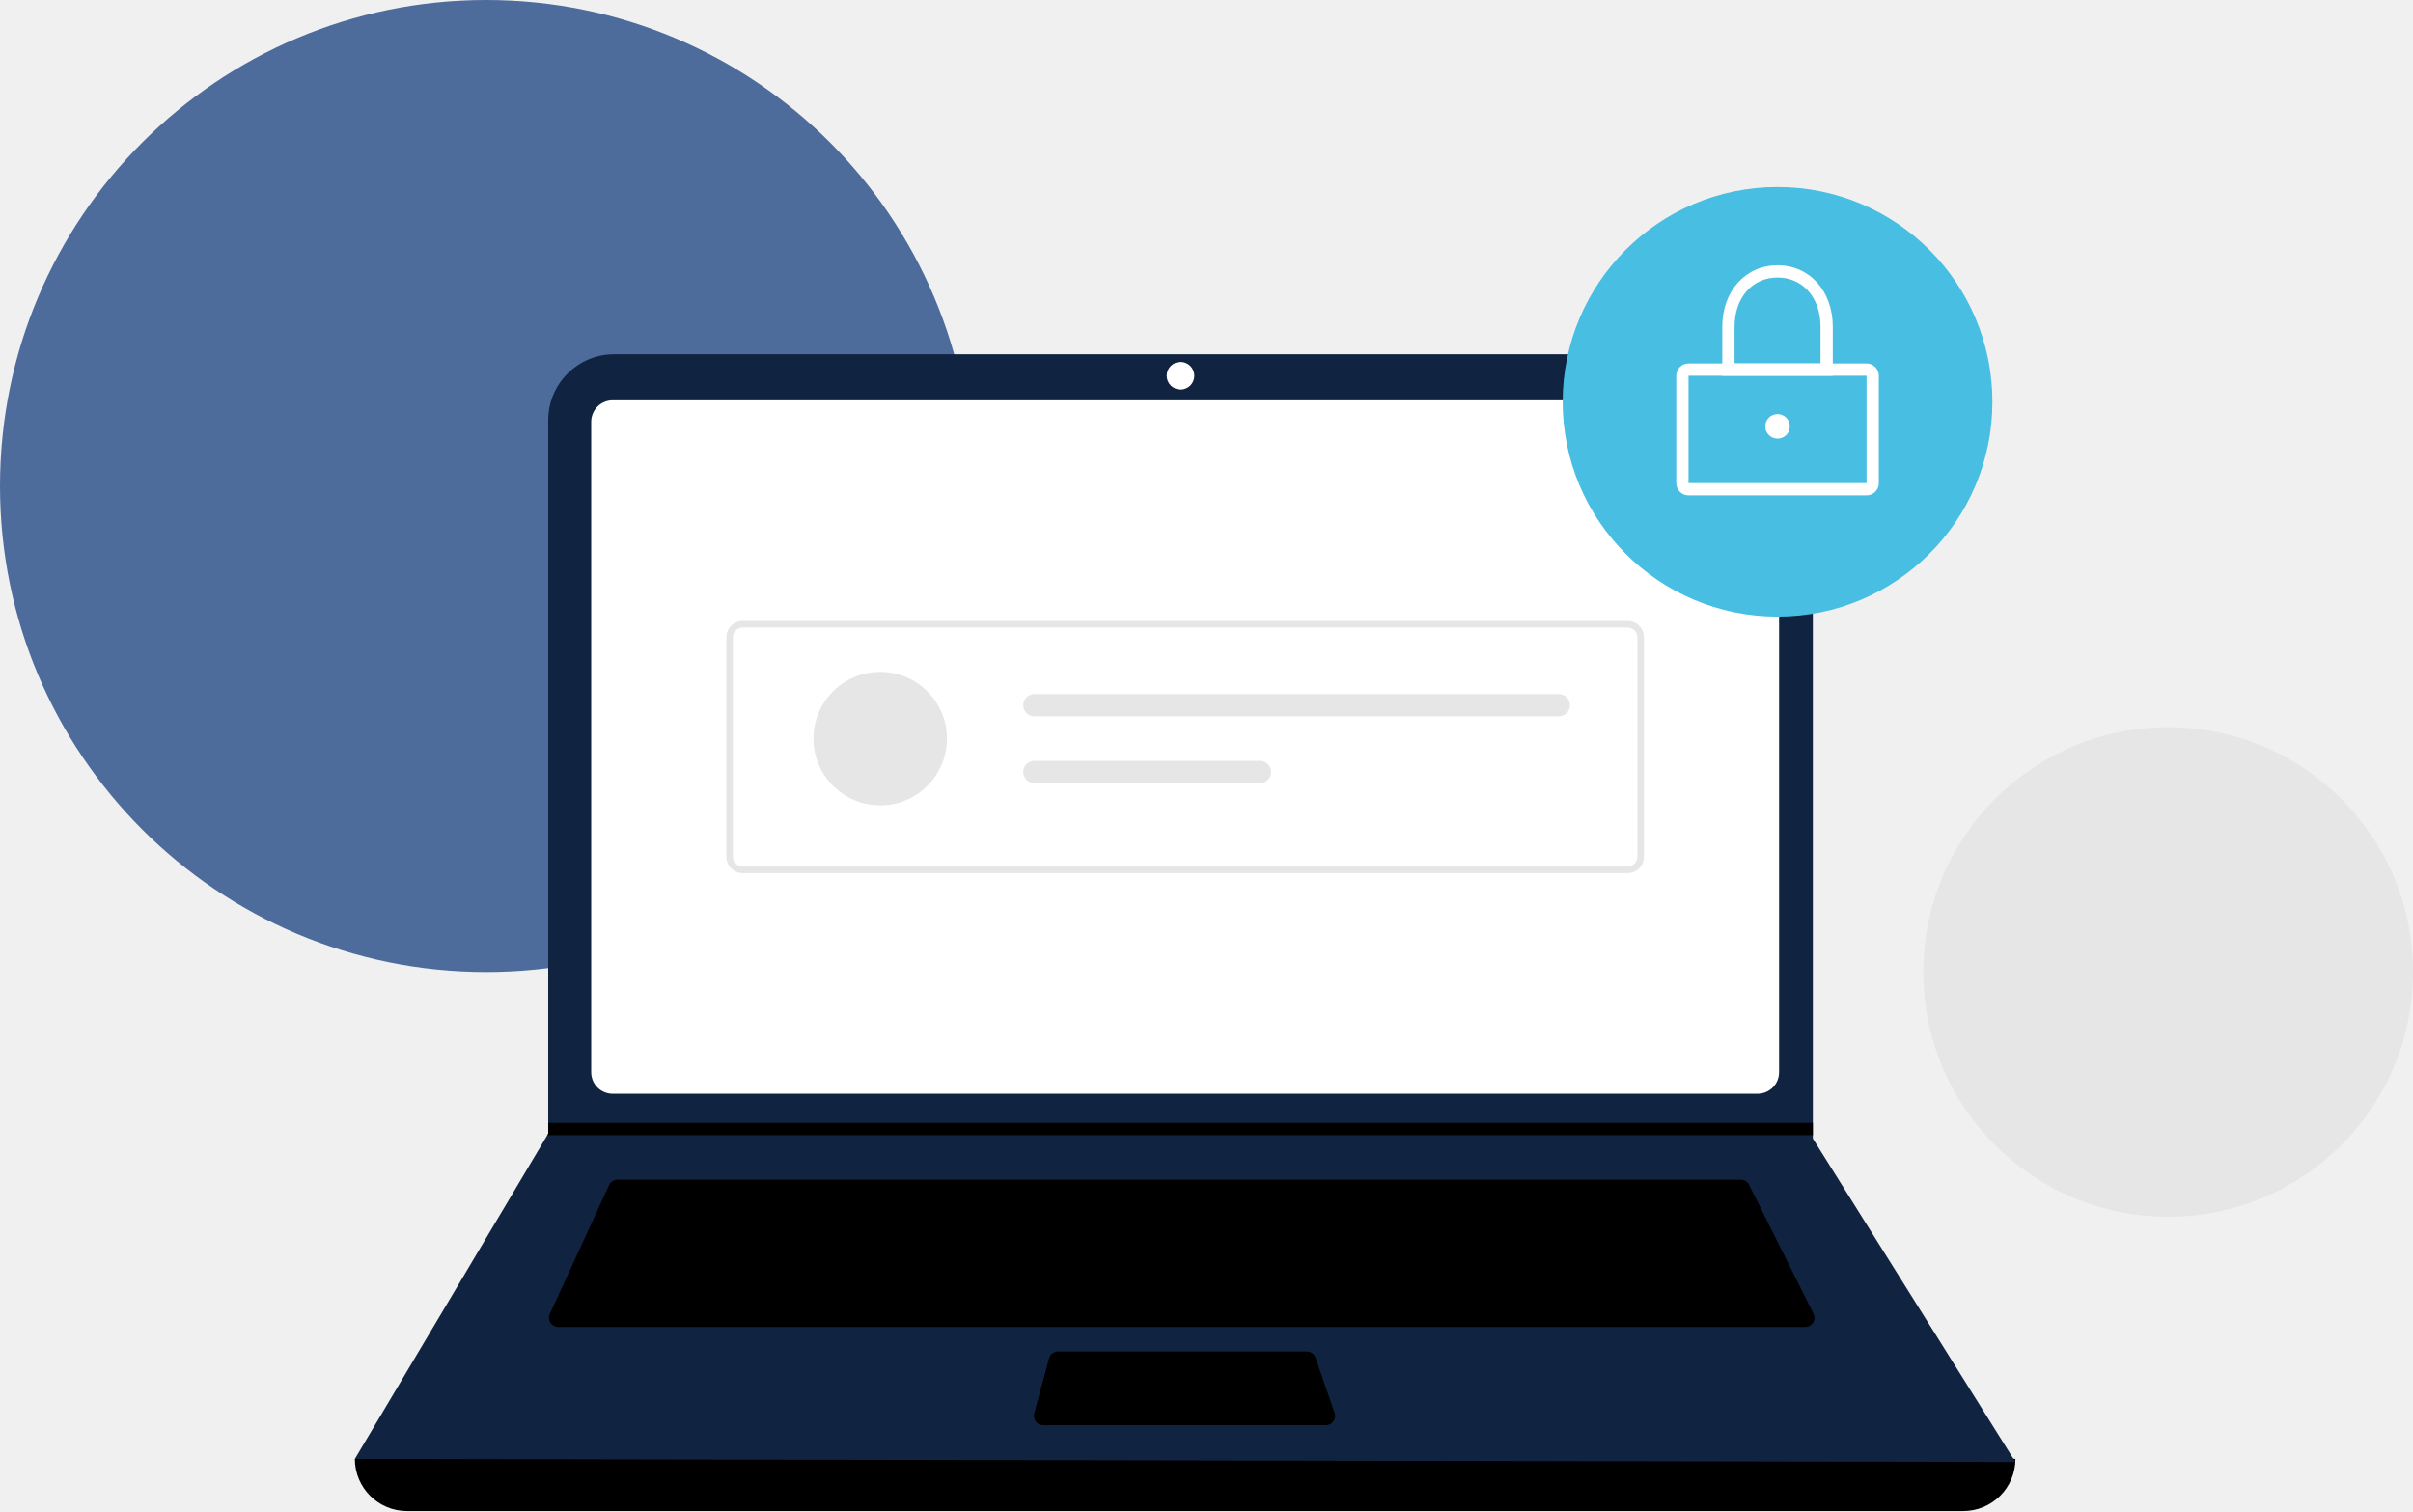
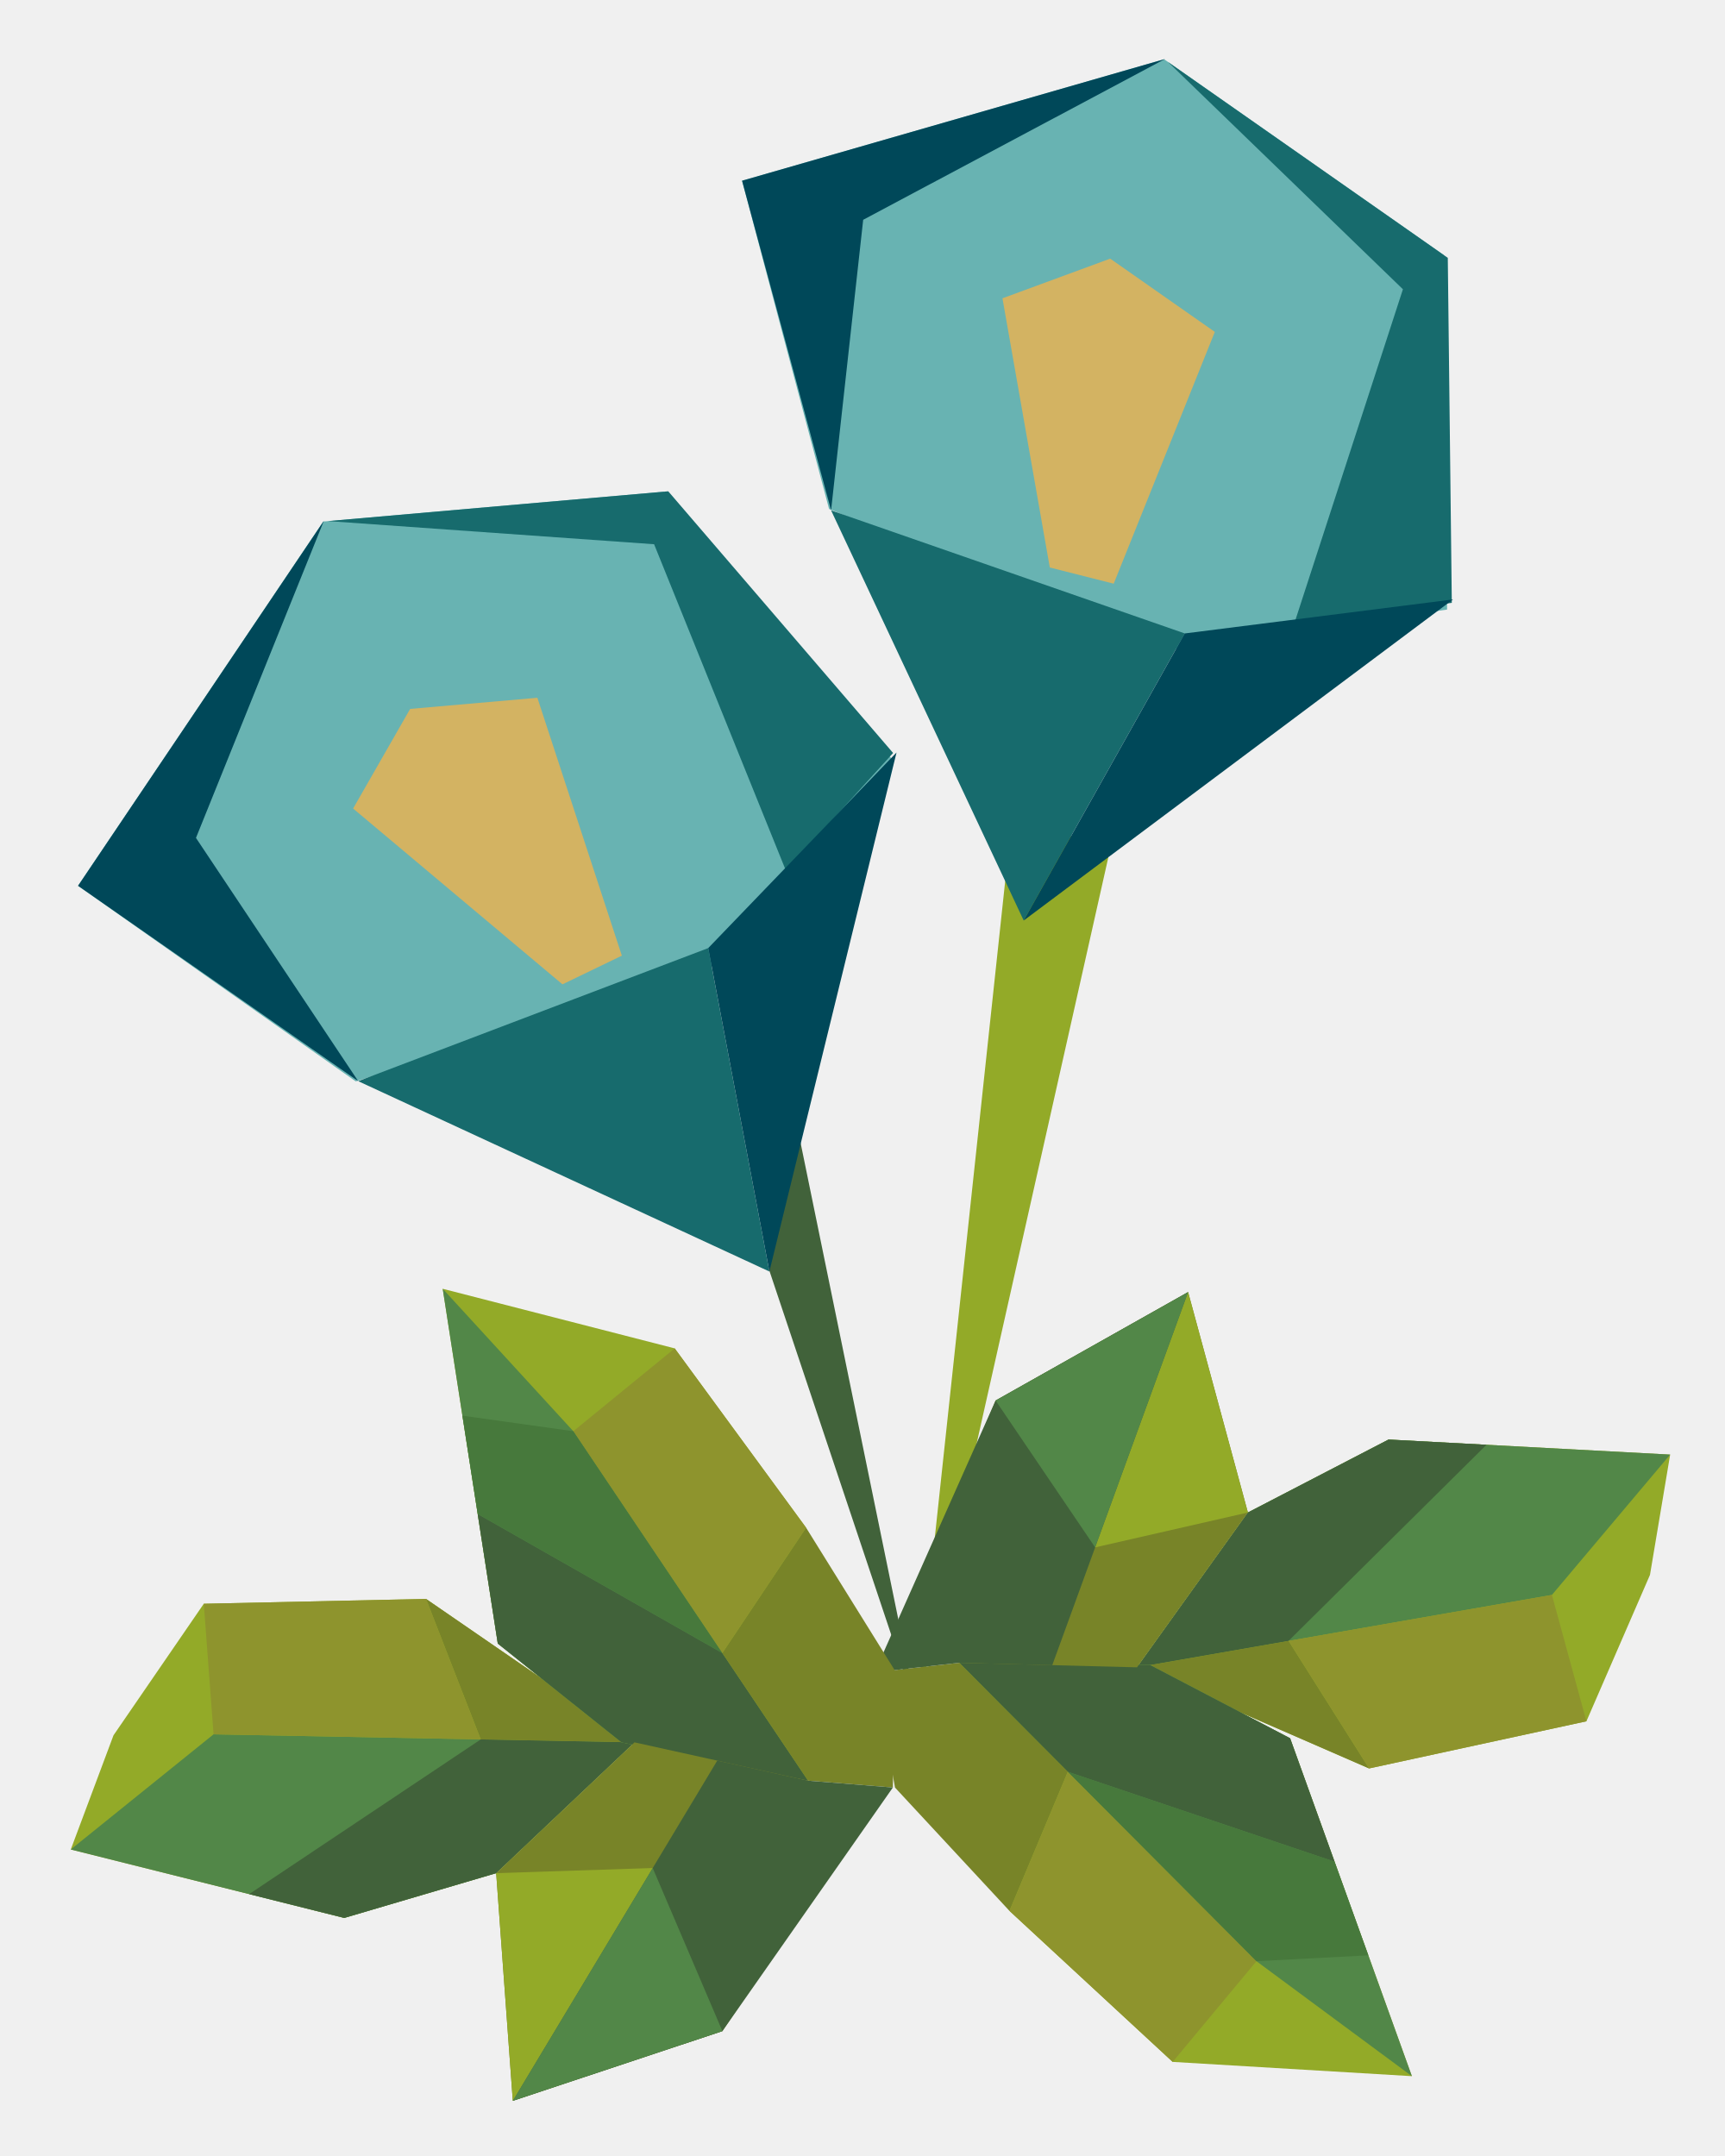
- <svg xmlns="http://www.w3.org/2000/svg" width="680" height="425.963" viewBox="0 0 680 425.963">
-   <g id="Group_14027" data-name="Group 14027" transform="translate(-129 -393)">
-     <circle id="Ellipse_2872" data-name="Ellipse 2872" cx="137" cy="137" r="137" transform="translate(129 393)" fill="#4d6c9c" />
-     <circle id="Ellipse_2873" data-name="Ellipse 2873" cx="69" cy="69" r="69" transform="translate(671 598)" fill="#e6e6e6" />
-     <g id="Group_14016" data-name="Group 14016" transform="translate(-23563 -4331.281)">
-       <path id="Path_27567" data-name="Path 27567" d="M851.756,643.16H413.2a14.7,14.7,0,0,1-14.7-14.7h0q238.462-27.714,467.961,0h0A14.7,14.7,0,0,1,851.756,643.16Z" transform="translate(23393.5 4507.084)" />
-       <path id="Path_27568" data-name="Path 27568" d="M866.461,546.639,398.5,545.774l54.235-91.257.259-.432V252.965a18.587,18.587,0,0,1,18.59-18.589h319.2a18.587,18.587,0,0,1,18.589,18.59v202.5Z" transform="translate(23393.5 4589.766)" fill="#102441" />
-       <path id="Path_27569" data-name="Path 27569" d="M489.668,250.957a6.062,6.062,0,0,0-6.055,6.055V440.39a6.062,6.062,0,0,0,6.055,6.055H812.31a6.062,6.062,0,0,0,6.055-6.055V257.012a6.062,6.062,0,0,0-6.055-6.055Z" transform="translate(23374.992 4586.16)" fill="#fff" />
-       <path id="Path_27570" data-name="Path 27570" d="M487.713,531.718a2.6,2.6,0,0,0-2.358,1.51l-16.712,36.33a2.595,2.595,0,0,0,2.357,3.68H822.435a2.595,2.595,0,0,0,2.32-3.756l-18.165-36.33a2.582,2.582,0,0,0-2.32-1.434Z" transform="translate(23378.299 4525.107)" />
-       <circle id="Ellipse_2868" data-name="Ellipse 2868" cx="3.892" cy="3.892" r="3.892" transform="translate(24020.789 4826.304)" fill="#fff" />
-       <path id="Path_27571" data-name="Path 27571" d="M649.814,593.619a2.6,2.6,0,0,0-2.505,1.92l-4.192,15.57a2.595,2.595,0,0,0,2.505,3.27h79.721a2.594,2.594,0,0,0,2.451-3.444l-5.389-15.57a2.6,2.6,0,0,0-2.452-1.746Z" transform="translate(23340.326 4511.646)" />
-       <path id="Path_27572" data-name="Path 27572" d="M620.942,337.135v3.46H264.306l.268-.432v-3.028Z" transform="translate(23581.93 4703.688)" />
-       <circle id="Ellipse_2869" data-name="Ellipse 2869" cx="60.549" cy="60.549" r="60.549" transform="translate(24132.375 4777)" fill="#47bee2" />
-       <path id="Path_27573" data-name="Path 27573" d="M927.987,274.887h-50.17a3.463,3.463,0,0,1-3.46-3.46V241.152a3.464,3.464,0,0,1,3.46-3.46h50.169a3.464,3.464,0,0,1,3.46,3.46v30.275a3.463,3.463,0,0,1-3.46,3.46Zm-50.17-33.735v30.275H927.99l0-30.275Z" transform="translate(23290.021 4589.044)" fill="#fff" />
-       <path id="Path_27574" data-name="Path 27574" d="M922.078,233.461h-31.14v-13.84c0-10.024,6.548-17.3,15.57-17.3s15.57,7.276,15.57,17.3ZM894.4,230h24.22v-10.38c0-8.149-4.98-13.84-12.11-13.84s-12.11,5.691-12.11,13.84Z" transform="translate(23286.416 4596.736)" fill="#fff" />
-       <circle id="Ellipse_2870" data-name="Ellipse 2870" cx="3.46" cy="3.46" r="3.46" transform="translate(24189.465 4841.01)" fill="#fff" />
-       <path id="Path_27575" data-name="Path 27575" d="M786.246,401.529H536.9a4.623,4.623,0,0,1-4.618-4.618V335.059a4.623,4.623,0,0,1,4.618-4.618h249.35a4.623,4.623,0,0,1,4.618,4.618v61.853A4.623,4.623,0,0,1,786.246,401.529ZM536.9,332.288a2.774,2.774,0,0,0-2.771,2.771v61.853a2.774,2.774,0,0,0,2.771,2.771h249.35a2.774,2.774,0,0,0,2.77-2.771V335.059a2.774,2.774,0,0,0-2.771-2.771Z" transform="translate(23364.408 4568.875)" fill="#e6e6e6" />
-       <circle id="Ellipse_2871" data-name="Ellipse 2871" cx="18.81" cy="18.81" r="18.81" transform="translate(23921.24 4913.678)" fill="#e6e6e6" />
-       <path id="Path_27576" data-name="Path 27576" d="M642.332,356.805a3.135,3.135,0,1,0,0,6.27H790.121a3.135,3.135,0,0,0,0-6.27Z" transform="translate(23341.158 4563.143)" fill="#e6e6e6" />
-       <path id="Path_27577" data-name="Path 27577" d="M642.332,380.842a3.135,3.135,0,1,0,0,6.27h63.594a3.135,3.135,0,1,0,0-6.27Z" transform="translate(23341.158 4557.916)" fill="#e6e6e6" />
+ <svg xmlns="http://www.w3.org/2000/svg" width="305.75" height="382.325" viewBox="0 0 305.75 382.325">
+   <g id="Group_14560" data-name="Group 14560" transform="translate(-296.873 -435.946)">
+     <g id="Group_14557" data-name="Group 14557" transform="translate(286.506 508.613) rotate(-16)">
+       <path id="Path_30443" data-name="Path 30443" d="M26.221,181.006,100.892,44.393l-13.55-13.76Z" transform="translate(76.107 88.914)" fill="#93aa28" />
+       <path id="Path_30444" data-name="Path 30444" d="M0,59.77l37.769,46.909,64.985-1.581,42.382-26.7L119.063,21.217,94.056,16.35,59.608,9.661Z" transform="translate(0 28.044)" fill="#68b3b2" />
+       <path id="Path_30445" data-name="Path 30445" d="M116.612,0,38.737.078,37.519,60.286l50.8,40.567,49.621,6.783,16.789-60.564L138.7,27.271Z" transform="translate(108.902 0)" fill="#68b3b2" />
+       <path id="Path_30446" data-name="Path 30446" d="M9.788,38.687,70.57,91.235l5.382-58.121Z" transform="translate(28.41 96.117)" fill="#176b6d" />
+       <path id="Path_30447" data-name="Path 30447" d="M37.59,15.534,50.375,94.857l41.48-41.063Z" transform="translate(109.108 45.089)" fill="#176b6d" />
+       <path id="Path_30448" data-name="Path 30448" d="M0,59.84l38.2,46.987L22.44,57.44l37.3-47.8Z" transform="translate(0 27.974)" fill="#004859" />
+       <path id="Path_30449" data-name="Path 30449" d="M38.531.078l-.941,60.544L57.264,12.66,116.563,0Z" transform="translate(109.109 0)" fill="#004859" />
+       <path id="Path_30450" data-name="Path 30450" d="M15.483,9.7,69.939,29.585l6.517,62.121,24.016-14.853-25.534-55.6Z" transform="translate(44.94 28.159)" fill="#176b6d" />
+       <path id="Path_30451" data-name="Path 30451" d="M91.318,50.4,56.383,102.182l27.942,4.055,16.176-59L62.385.165Z" transform="translate(163.654 0.48)" fill="#176b6d" />
+       <path id="Path_30452" data-name="Path 30452" d="M27.573,18.934,12.981,33.128l27.088,40.2,11.524-1.986L49.8,23.254Z" transform="translate(37.679 54.958)" fill="#d3b362" />
+       <path id="Path_30453" data-name="Path 30453" d="M71.817,8.034l-20.3,1.495-5.089,48.2,10.1,5.885L86.069,25.634Z" transform="translate(134.758 23.319)" fill="#d3b362" />
+       <path id="Path_30454" data-name="Path 30454" d="M25.37,63.123,29,146.173,36.984,42.662Z" transform="translate(73.638 123.829)" fill="#41623a" />
+       <path id="Path_30455" data-name="Path 30455" d="M72.4,26.929,25.363,109.183l5.382-58.117Z" transform="translate(73.619 78.165)" fill="#004859" />
+       <path id="Path_30456" data-name="Path 30456" d="M129.732,32.652,40.867,66.4,82.343,25.339Z" transform="translate(118.619 73.548)" fill="#004859" />
+     </g>
+     <g id="Group_14558" data-name="Group 14558" transform="translate(438.935 680.91) rotate(-13)">
+       <path id="Path_30457" data-name="Path 30457" d="M57.514,30.105,32.182,52.438,68.241,79.164l39.428.52,16.822-22.76,8.285-19.98L84.722,23.111Z" transform="translate(14.43 10.363)" fill="#93aa28" />
+       <path id="Path_30458" data-name="Path 30458" d="M57.514,30.105,32.182,52.438l74.567,4.035,26.026-19.53L84.722,23.111Z" transform="translate(14.43 10.363)" fill="#528748" />
+       <path id="Path_30459" data-name="Path 30459" d="M59.415,53.911l42.022-25.988L84.721,23.111,57.513,30.106,32.183,52.437Z" transform="translate(14.43 10.363)" fill="#41623a" />
+       <path id="Path_30460" data-name="Path 30460" d="M68.241,70.084,59.416,44.832,32.182,43.358Z" transform="translate(14.43 19.441)" fill="#788428" />
+       <path id="Path_30461" data-name="Path 30461" d="M99.238,70.148l-.92-23.209L50.985,44.376,59.81,69.628Z" transform="translate(22.861 19.898)" fill="#8e942d" />
+       <path id="Path_30462" data-name="Path 30462" d="M10.257,82.786l22.175,32.607L73.188,127.4,65.632,64.163,44.3,45.877,11.486,37.922Z" transform="translate(4.599 17.004)" fill="#93aa28" />
+       <path id="Path_30463" data-name="Path 30463" d="M50.541,101.334,72.809,127.4,65.251,64.163,43.925,45.875,11.1,37.922Z" transform="translate(4.979 17.004)" fill="#528748" />
+       <path id="Path_30464" data-name="Path 30464" d="M25.508,61.081l42.5,26.174L65.252,64.162,43.924,45.876,11.105,37.921Z" transform="translate(4.979 17.003)" fill="#41623a" />
+       <path id="Path_30465" data-name="Path 30465" d="M0,57.447,14.856,83.323,30.487,61.616l-14.4-23.157-15-1.734Z" transform="translate(0 16.467)" fill="#788428" />
+       <path id="Path_30466" data-name="Path 30466" d="M32.432,108.223l18.49-14.057L25.889,53.911,10.257,75.617Z" transform="translate(4.599 24.173)" fill="#8e942d" />
+       <path id="Path_30467" data-name="Path 30467" d="M46.083,94.166l19.565,3.45-2.1-17.53-42.5-26.175Z" transform="translate(9.438 24.173)" fill="#47793c" />
+       <path id="Path_30468" data-name="Path 30468" d="M65.429,0,27.842,11.061,13.58,30.73,11.1,54.925,41.632,62.8l25.332-22.33Z" transform="translate(4.979)" fill="#788428" />
+       <path id="Path_30469" data-name="Path 30469" d="M32.485,11.061.75,53.192l15,1.734,15.968,4.119L70.072,0Z" transform="translate(0.336)" fill="#41623a" />
+       <path id="Path_30470" data-name="Path 30470" d="M56.737,0,30.49,40.405l27.783.064Z" transform="translate(13.671)" fill="#93aa28" />
+       <path id="Path_30471" data-name="Path 30471" d="M22.661,11.061,34,40.405,60.248,0Z" transform="translate(10.161)" fill="#528748" />
+     </g>
+     <g id="Group_14559" data-name="Group 14559" transform="matrix(-0.999, 0.035, -0.035, -0.999, 458.136, 806.024)">
+       <path id="Path_30457-2" data-name="Path 30457" d="M57.514,30.105,32.182,52.438,68.241,79.164l39.428.52,16.822-22.76,8.285-19.98L84.722,23.111Z" transform="translate(14.43 10.363)" fill="#93aa28" />
+       <path id="Path_30458-2" data-name="Path 30458" d="M57.514,30.105,32.182,52.438l74.567,4.035,26.026-19.53L84.722,23.111Z" transform="translate(14.43 10.363)" fill="#528748" />
+       <path id="Path_30459-2" data-name="Path 30459" d="M59.415,53.911l42.022-25.988L84.721,23.111,57.513,30.106,32.183,52.437Z" transform="translate(14.43 10.363)" fill="#41623a" />
+       <path id="Path_30460-2" data-name="Path 30460" d="M68.241,70.084,59.416,44.832,32.182,43.358Z" transform="translate(14.43 19.441)" fill="#788428" />
+       <path id="Path_30461-2" data-name="Path 30461" d="M99.238,70.148l-.92-23.209L50.985,44.376,59.81,69.628Z" transform="translate(22.861 19.898)" fill="#8e942d" />
+       <path id="Path_30462-2" data-name="Path 30462" d="M10.257,82.786l22.175,32.607L73.188,127.4,65.632,64.163,44.3,45.877,11.486,37.922Z" transform="translate(4.599 17.004)" fill="#93aa28" />
+       <path id="Path_30463-2" data-name="Path 30463" d="M50.541,101.334,72.809,127.4,65.251,64.163,43.925,45.875,11.1,37.922Z" transform="translate(4.979 17.004)" fill="#528748" />
+       <path id="Path_30464-2" data-name="Path 30464" d="M25.508,61.081l42.5,26.174L65.252,64.162,43.924,45.876,11.105,37.921Z" transform="translate(4.979 17.003)" fill="#41623a" />
+       <path id="Path_30465-2" data-name="Path 30465" d="M0,57.447,14.856,83.323,30.487,61.616l-14.4-23.157-15-1.734Z" transform="translate(0 16.467)" fill="#788428" />
+       <path id="Path_30466-2" data-name="Path 30466" d="M32.432,108.223l18.49-14.057L25.889,53.911,10.257,75.617Z" transform="translate(4.599 24.173)" fill="#8e942d" />
+       <path id="Path_30467-2" data-name="Path 30467" d="M46.083,94.166l19.565,3.45-2.1-17.53-42.5-26.175Z" transform="translate(9.438 24.173)" fill="#47793c" />
+       <path id="Path_30468-2" data-name="Path 30468" d="M65.429,0,27.842,11.061,13.58,30.73,11.1,54.925,41.632,62.8l25.332-22.33Z" transform="translate(4.979)" fill="#788428" />
+       <path id="Path_30469-2" data-name="Path 30469" d="M32.485,11.061.75,53.192l15,1.734,15.968,4.119L70.072,0Z" transform="translate(0.336)" fill="#41623a" />
+       <path id="Path_30470-2" data-name="Path 30470" d="M56.737,0,30.49,40.405l27.783.064Z" transform="translate(13.671)" fill="#93aa28" />
+       <path id="Path_30471-2" data-name="Path 30471" d="M22.661,11.061,34,40.405,60.248,0Z" transform="translate(10.161)" fill="#528748" />
    </g>
  </g>
</svg>
